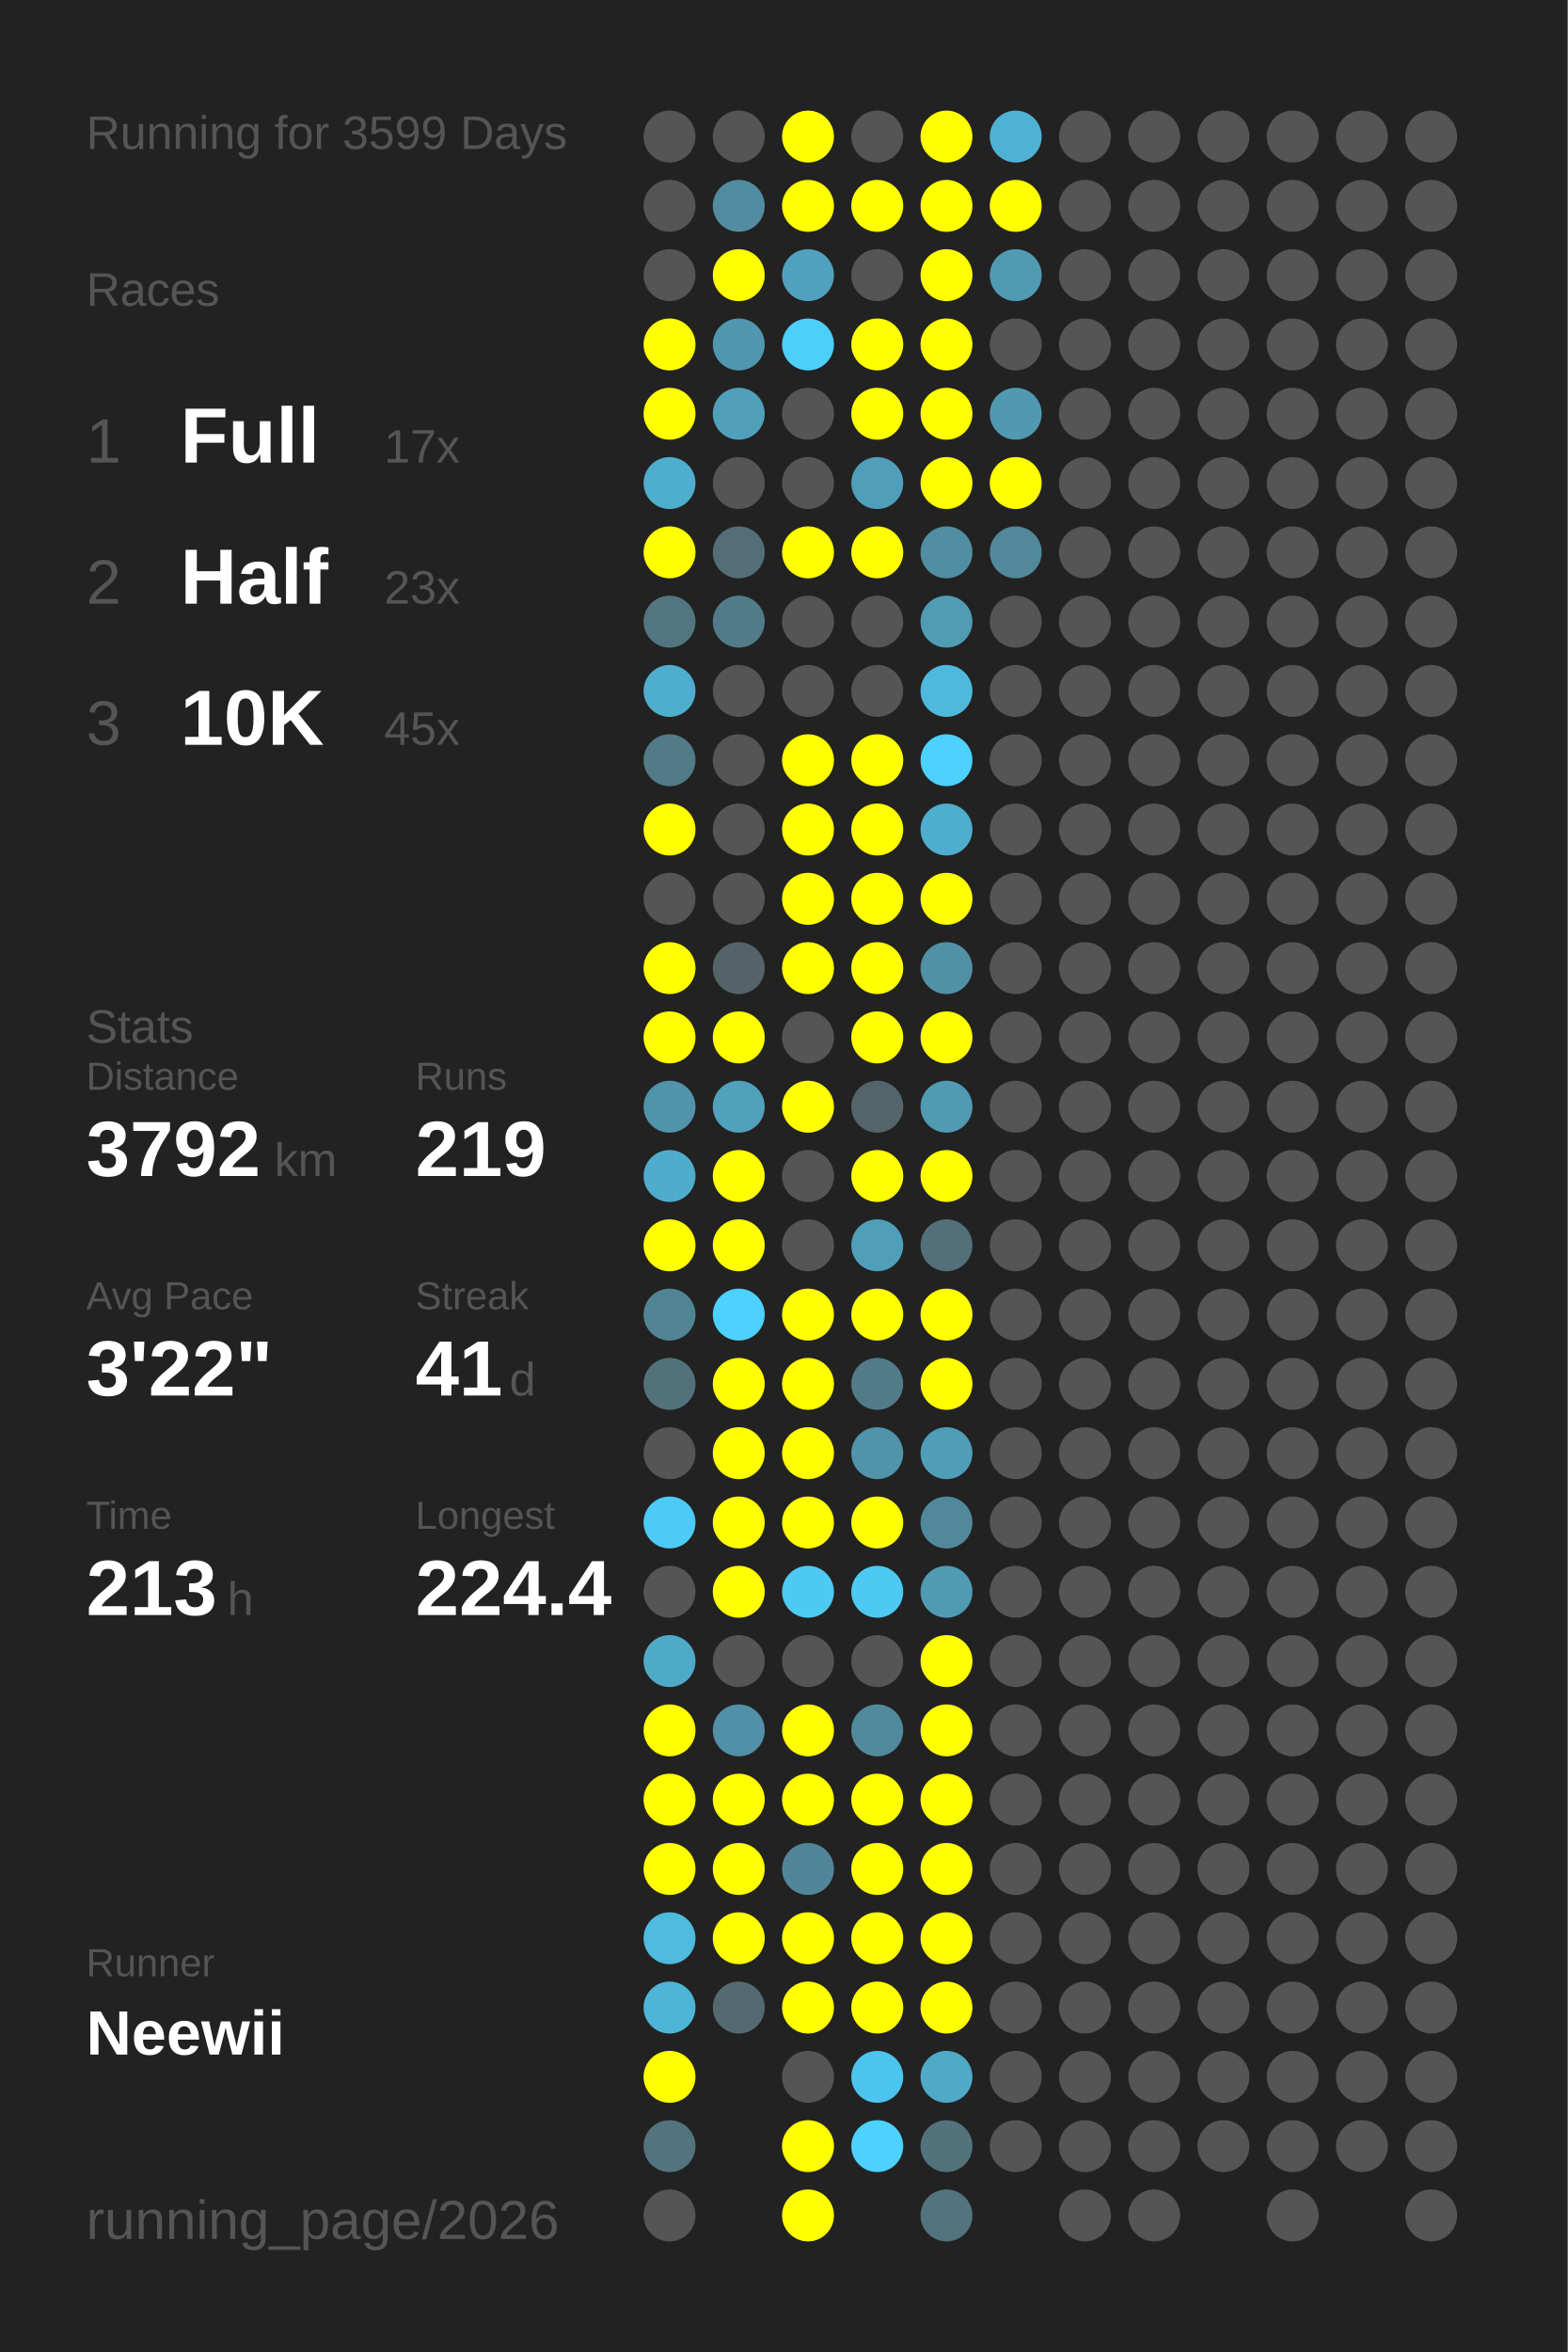
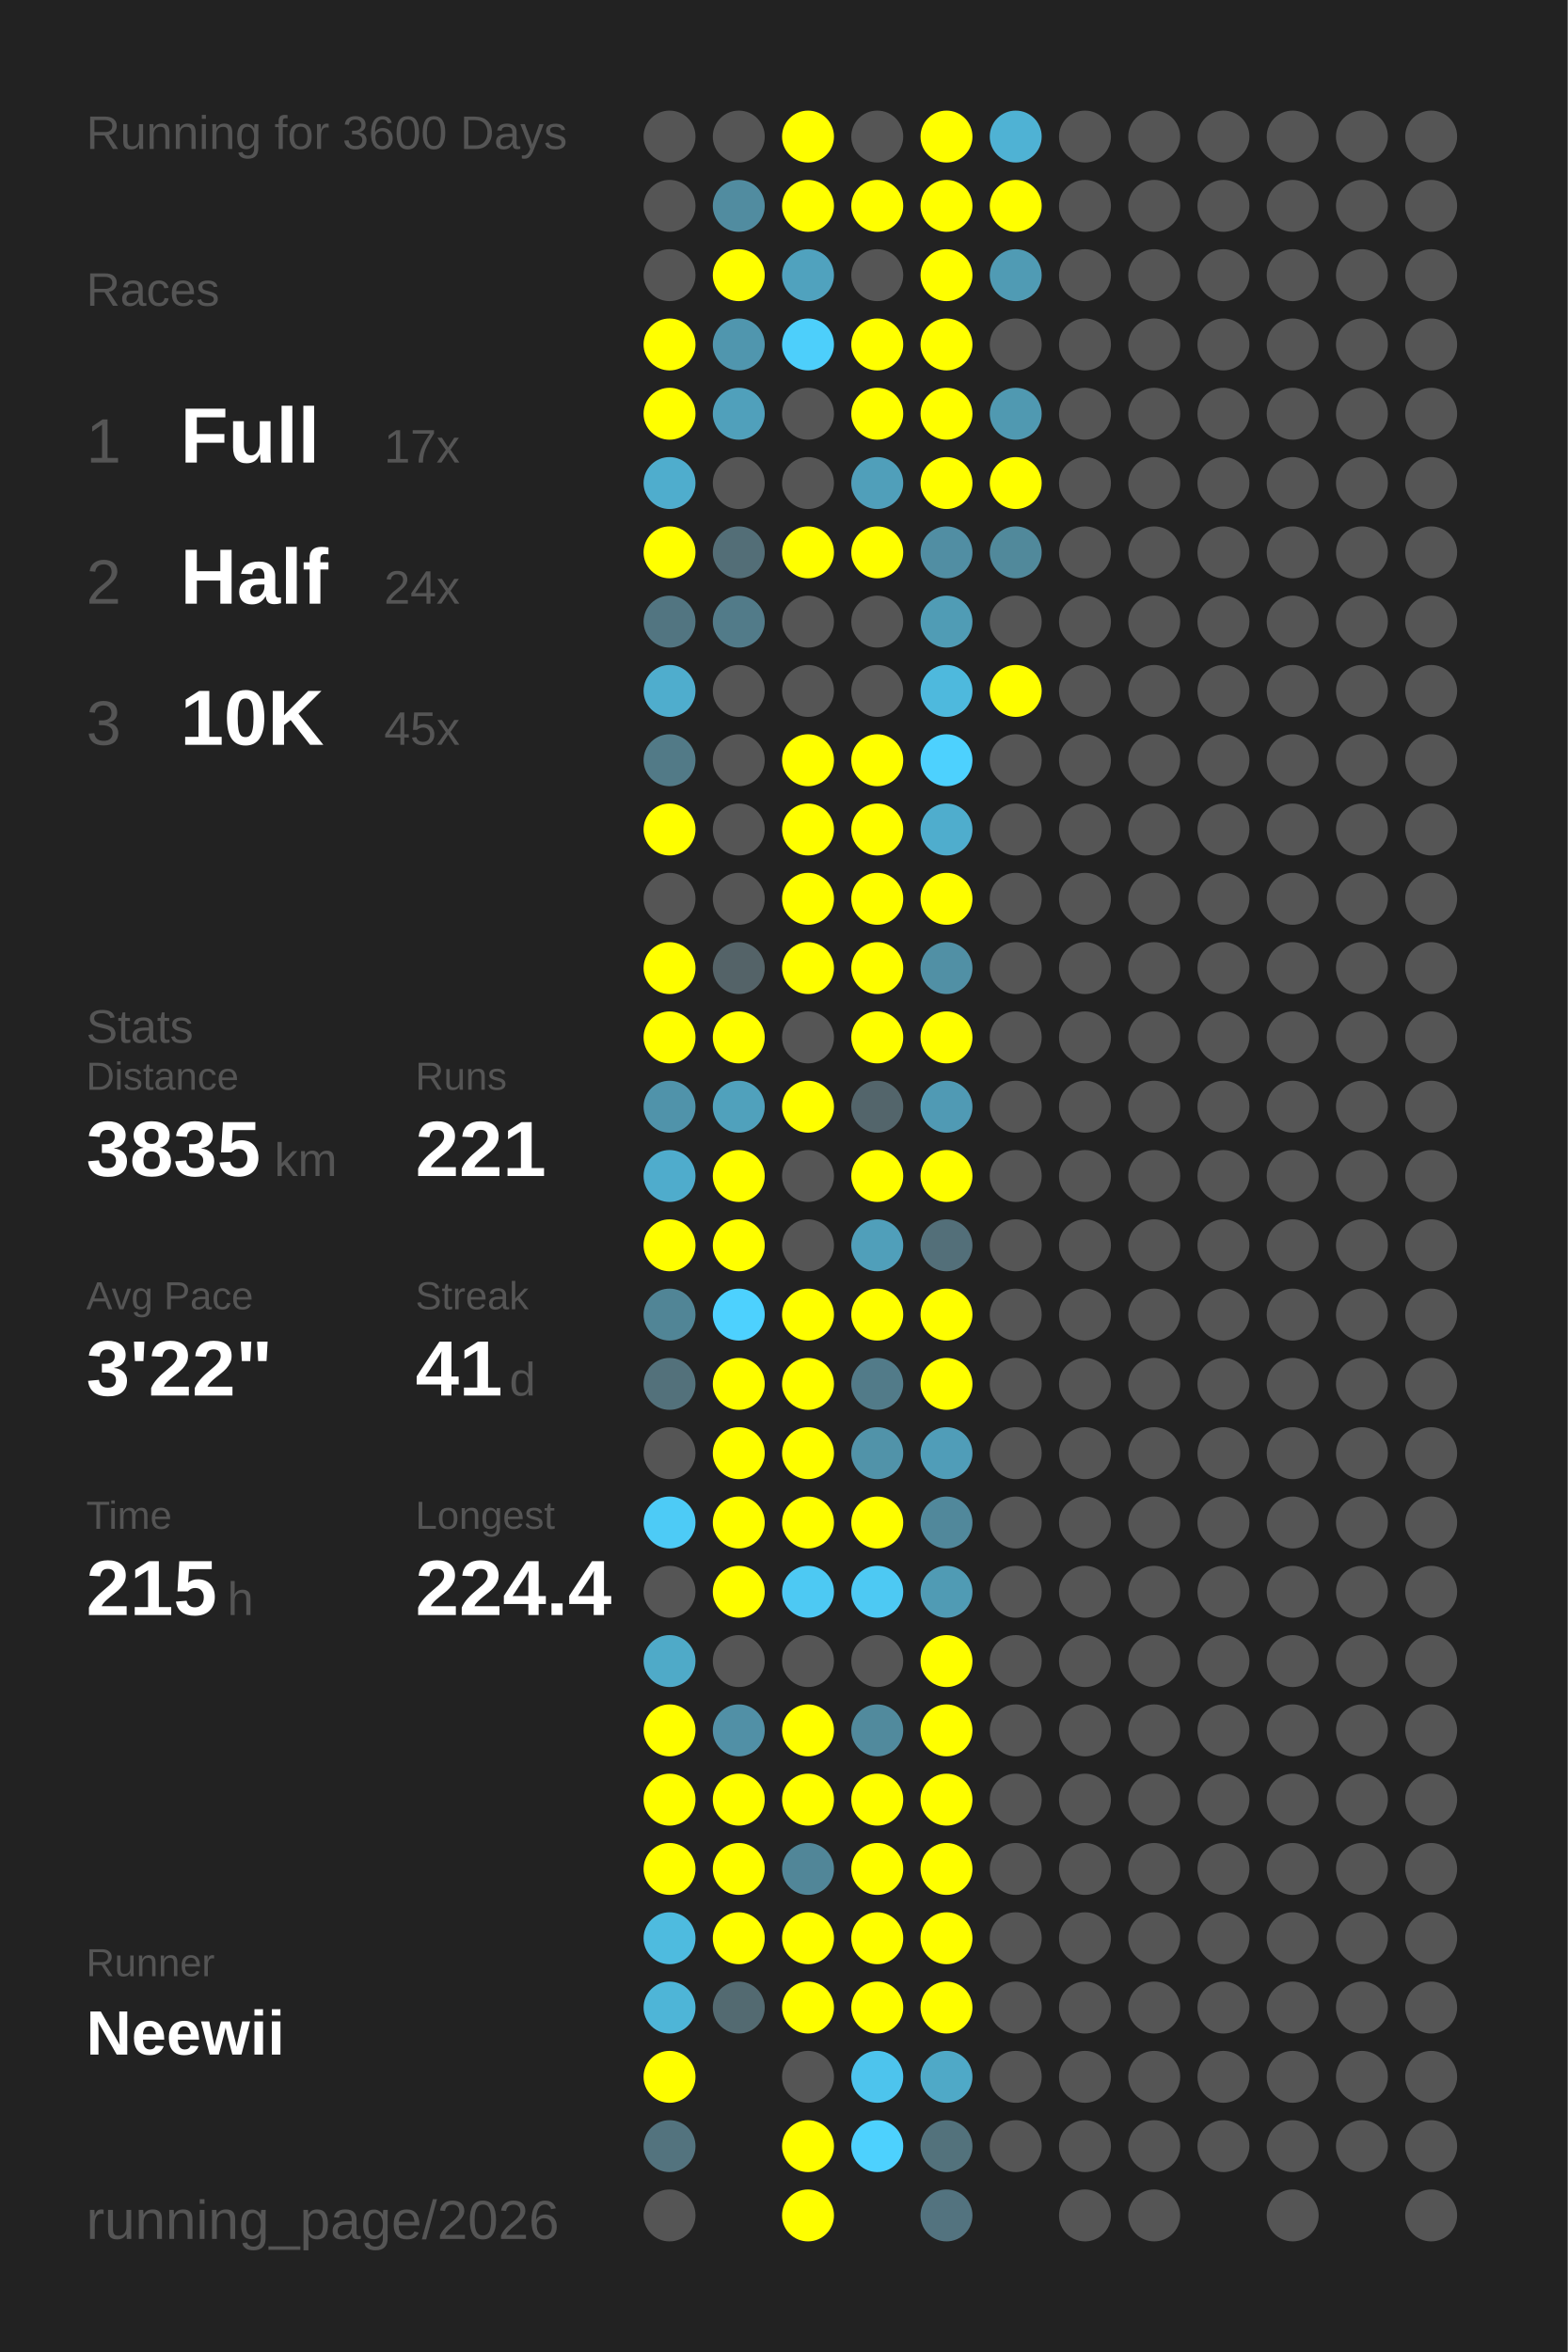
<svg xmlns="http://www.w3.org/2000/svg" baseProfile="full" height="300mm" version="1.1" viewBox="0,0,200,300" width="200mm">
  <defs />
  <rect fill="#222222" height="300" width="200" x="0" y="0" />
-   <text fill="#555555" style="font-size:6px; font-family:Arial;" x="11" y="19">Running for 3599 Days</text>
+   <text fill="#555555" style="font-size:6px; font-family:Arial;" x="11" y="19">Running for 3600 Days</text>
  <text fill="#555555" style="font-size:6px; font-family:Arial;" x="11" y="39">Races</text>
  <text fill="#555555" style="font-size:8px; font-family:Arial;" x="11" y="59">1</text>
  <text fill="#FFFFFF" style="font-size:10px; font-family:Arial; font-weight:bold;" x="23" y="59">Full</text>
  <text fill="#555555" style="font-size:6px; font-family:Arial;" x="49" y="59">17x</text>
  <text fill="#555555" style="font-size:8px; font-family:Arial;" x="11" y="77">2</text>
  <text fill="#FFFFFF" style="font-size:10px; font-family:Arial; font-weight:bold;" x="23" y="77">Half</text>
-   <text fill="#555555" style="font-size:6px; font-family:Arial;" x="49" y="77">23x</text>
+   <text fill="#555555" style="font-size:6px; font-family:Arial;" x="49" y="77">24x</text>
  <text fill="#555555" style="font-size:8px; font-family:Arial;" x="11" y="95">3</text>
  <text fill="#FFFFFF" style="font-size:10px; font-family:Arial; font-weight:bold;" x="23" y="95">10K</text>
  <text fill="#555555" style="font-size:6px; font-family:Arial;" x="49" y="95">45x</text>
  <text fill="#555555" style="font-size:6px; font-family:Arial;" x="11" y="133">Stats</text>
  <text fill="#555555" style="font-size:5px; font-family:Arial;" x="11" y="139">Distance</text>
-   <text fill="#FFFFFF" style="font-size:10px; font-family:Arial; font-weight:bold;" x="11" y="150">3792</text>
+   <text fill="#FFFFFF" style="font-size:10px; font-family:Arial; font-weight:bold;" x="11" y="150">3835</text>
  <text fill="#555555" style="font-size:6px; font-family:Arial;" x="35" y="150">km</text>
  <text fill="#555555" style="font-size:5px; font-family:Arial;" x="53" y="139">Runs</text>
-   <text fill="#FFFFFF" style="font-size:10px; font-family:Arial; font-weight:bold;" x="53" y="150">219</text>
+   <text fill="#FFFFFF" style="font-size:10px; font-family:Arial; font-weight:bold;" x="53" y="150">221</text>
  <text fill="#555555" style="font-size:5px; font-family:Arial;" x="11" y="167">Avg Pace</text>
  <text fill="#FFFFFF" style="font-size:10px; font-family:Arial; font-weight:bold;" x="11" y="178">3'22"</text>
  <text fill="#555555" style="font-size:5px; font-family:Arial;" x="53" y="167">Streak</text>
  <text fill="#FFFFFF" style="font-size:10px; font-family:Arial; font-weight:bold;" x="53" y="178">41</text>
  <text fill="#555555" style="font-size:6px; font-family:Arial;" x="65" y="178">d</text>
  <text fill="#555555" style="font-size:5px; font-family:Arial;" x="11" y="195">Time</text>
-   <text fill="#FFFFFF" style="font-size:10px; font-family:Arial; font-weight:bold;" x="11" y="206">213</text>
+   <text fill="#FFFFFF" style="font-size:10px; font-family:Arial; font-weight:bold;" x="11" y="206">215</text>
  <text fill="#555555" style="font-size:6px; font-family:Arial;" x="29" y="206">h</text>
  <text fill="#555555" style="font-size:5px; font-family:Arial;" x="53" y="195">Longest</text>
  <text fill="#FFFFFF" style="font-size:10px; font-family:Arial; font-weight:bold;" x="53" y="206">224.4</text>
  <text fill="#555555" style="font-size:5px; font-family:Arial;" x="11" y="252.065">Runner</text>
  <text fill="#FFFFFF" style="font-size:8px; font-family:Arial; font-weight:bold;" x="11" y="262.065">Neewii</text>
  <text fill="#555555" style="font-size:7px; font-family:Arial;" x="11" y="285.581">running_page/2026</text>
  <circle cx="85.417" cy="17.419" fill="#555555" r="3.312" />
  <circle cx="85.417" cy="26.258" fill="#555555" r="3.312" />
  <circle cx="85.417" cy="35.097" fill="#555555" r="3.312" />
  <circle cx="85.417" cy="43.935" fill="#FFFF00" r="3.312" />
  <circle cx="85.417" cy="52.774" fill="#FFFF00" r="3.312" />
  <circle cx="85.417" cy="61.613" fill="#4fadcd" r="3.312" />
  <circle cx="85.417" cy="70.452" fill="#FFFF00" r="3.312" />
  <circle cx="85.417" cy="79.29" fill="#527581" r="3.312" />
  <circle cx="85.417" cy="88.129" fill="#4fadcd" r="3.312" />
  <circle cx="85.417" cy="96.968" fill="#527a87" r="3.312" />
  <circle cx="85.417" cy="105.806" fill="#FFFF00" r="3.312" />
  <circle cx="85.417" cy="114.645" fill="#555555" r="3.312" />
  <circle cx="85.417" cy="123.484" fill="#FFFF00" r="3.312" />
  <circle cx="85.417" cy="132.323" fill="#FFFF00" r="3.312" />
  <circle cx="85.417" cy="141.161" fill="#5093aa" r="3.312" />
  <circle cx="85.417" cy="150" fill="#4faccc" r="3.312" />
  <circle cx="85.417" cy="158.839" fill="#FFFF00" r="3.312" />
  <circle cx="85.417" cy="167.677" fill="#518596" r="3.312" />
  <circle cx="85.417" cy="176.516" fill="#53717b" r="3.312" />
  <circle cx="85.417" cy="185.355" fill="#555555" r="3.312" />
  <circle cx="85.417" cy="194.194" fill="#4dcbf6" r="3.312" />
  <circle cx="85.417" cy="203.032" fill="#555555" r="3.312" />
  <circle cx="85.417" cy="211.871" fill="#4faac8" r="3.312" />
  <circle cx="85.417" cy="220.71" fill="#FFFF00" r="3.312" />
  <circle cx="85.417" cy="229.548" fill="#FFFF00" r="3.312" />
  <circle cx="85.417" cy="238.387" fill="#FFFF00" r="3.312" />
  <circle cx="85.417" cy="247.226" fill="#4ebbdf" r="3.312" />
  <circle cx="85.417" cy="256.065" fill="#4eb5d7" r="3.312" />
  <circle cx="85.417" cy="264.903" fill="#FFFF00" r="3.312" />
  <circle cx="85.417" cy="273.742" fill="#53737e" r="3.312" />
  <circle cx="85.417" cy="282.581" fill="#555555" r="3.312" />
  <circle cx="94.25" cy="17.419" fill="#555555" r="3.312" />
  <circle cx="94.25" cy="26.258" fill="#518ca0" r="3.312" />
  <circle cx="94.25" cy="35.097" fill="#FFFF00" r="3.312" />
  <circle cx="94.25" cy="43.935" fill="#5096ae" r="3.312" />
  <circle cx="94.25" cy="52.774" fill="#50a0bb" r="3.312" />
  <circle cx="94.25" cy="61.613" fill="#555555" r="3.312" />
  <circle cx="94.25" cy="70.452" fill="#536e77" r="3.312" />
  <circle cx="94.25" cy="79.29" fill="#527b89" r="3.312" />
  <circle cx="94.25" cy="88.129" fill="#555555" r="3.312" />
  <circle cx="94.25" cy="96.968" fill="#555555" r="3.312" />
  <circle cx="94.25" cy="105.806" fill="#555555" r="3.312" />
  <circle cx="94.25" cy="114.645" fill="#555555" r="3.312" />
  <circle cx="94.25" cy="123.484" fill="#546368" r="3.312" />
  <circle cx="94.25" cy="132.323" fill="#FFFF00" r="3.312" />
  <circle cx="94.25" cy="141.161" fill="#50a1bc" r="3.312" />
  <circle cx="94.25" cy="150" fill="#FFFF00" r="3.312" />
  <circle cx="94.25" cy="158.839" fill="#FFFF00" r="3.312" />
  <circle cx="94.25" cy="167.677" fill="#4dd1fe" r="3.312" />
  <circle cx="94.25" cy="176.516" fill="#FFFF00" r="3.312" />
  <circle cx="94.25" cy="185.355" fill="#FFFF00" r="3.312" />
  <circle cx="94.25" cy="194.194" fill="#FFFF00" r="3.312" />
  <circle cx="94.25" cy="203.032" fill="#FFFF00" r="3.312" />
  <circle cx="94.25" cy="211.871" fill="#555555" r="3.312" />
  <circle cx="94.25" cy="220.71" fill="#5190a6" r="3.312" />
  <circle cx="94.25" cy="229.548" fill="#FFFF00" r="3.312" />
  <circle cx="94.25" cy="238.387" fill="#FFFF00" r="3.312" />
  <circle cx="94.25" cy="247.226" fill="#FFFF00" r="3.312" />
  <circle cx="94.25" cy="256.065" fill="#536a71" r="3.312" />
  <circle cx="103.083" cy="17.419" fill="#FFFF00" r="3.312" />
  <circle cx="103.083" cy="26.258" fill="#FFFF00" r="3.312" />
  <circle cx="103.083" cy="35.097" fill="#50a2be" r="3.312" />
  <circle cx="103.083" cy="43.935" fill="#4dcffb" r="3.312" />
  <circle cx="103.083" cy="52.774" fill="#555555" r="3.312" />
  <circle cx="103.083" cy="61.613" fill="#555555" r="3.312" />
  <circle cx="103.083" cy="70.452" fill="#FFFF00" r="3.312" />
  <circle cx="103.083" cy="79.29" fill="#555555" r="3.312" />
  <circle cx="103.083" cy="88.129" fill="#555555" r="3.312" />
  <circle cx="103.083" cy="96.968" fill="#FFFF00" r="3.312" />
  <circle cx="103.083" cy="105.806" fill="#FFFF00" r="3.312" />
  <circle cx="103.083" cy="114.645" fill="#FFFF00" r="3.312" />
  <circle cx="103.083" cy="123.484" fill="#FFFF00" r="3.312" />
  <circle cx="103.083" cy="132.323" fill="#555555" r="3.312" />
  <circle cx="103.083" cy="141.161" fill="#FFFF00" r="3.312" />
  <circle cx="103.083" cy="150" fill="#555555" r="3.312" />
  <circle cx="103.083" cy="158.839" fill="#555555" r="3.312" />
  <circle cx="103.083" cy="167.677" fill="#FFFF00" r="3.312" />
  <circle cx="103.083" cy="176.516" fill="#FFFF00" r="3.312" />
  <circle cx="103.083" cy="185.355" fill="#FFFF00" r="3.312" />
  <circle cx="103.083" cy="194.194" fill="#FFFF00" r="3.312" />
  <circle cx="103.083" cy="203.032" fill="#4dc9f3" r="3.312" />
  <circle cx="103.083" cy="211.871" fill="#555555" r="3.312" />
  <circle cx="103.083" cy="220.71" fill="#FFFF00" r="3.312" />
  <circle cx="103.083" cy="229.548" fill="#FFFF00" r="3.312" />
  <circle cx="103.083" cy="238.387" fill="#518698" r="3.312" />
  <circle cx="103.083" cy="247.226" fill="#FFFF00" r="3.312" />
  <circle cx="103.083" cy="256.065" fill="#FFFF00" r="3.312" />
  <circle cx="103.083" cy="264.903" fill="#555555" r="3.312" />
  <circle cx="103.083" cy="273.742" fill="#FFFF00" r="3.312" />
  <circle cx="103.083" cy="282.581" fill="#FFFF00" r="3.312" />
  <circle cx="111.917" cy="17.419" fill="#555555" r="3.312" />
  <circle cx="111.917" cy="26.258" fill="#FFFF00" r="3.312" />
  <circle cx="111.917" cy="35.097" fill="#555555" r="3.312" />
  <circle cx="111.917" cy="43.935" fill="#FFFF00" r="3.312" />
  <circle cx="111.917" cy="52.774" fill="#FFFF00" r="3.312" />
  <circle cx="111.917" cy="61.613" fill="#509fba" r="3.312" />
  <circle cx="111.917" cy="70.452" fill="#FFFF00" r="3.312" />
  <circle cx="111.917" cy="79.29" fill="#555555" r="3.312" />
  <circle cx="111.917" cy="88.129" fill="#555555" r="3.312" />
  <circle cx="111.917" cy="96.968" fill="#FFFF00" r="3.312" />
  <circle cx="111.917" cy="105.806" fill="#FFFF00" r="3.312" />
  <circle cx="111.917" cy="114.645" fill="#FFFF00" r="3.312" />
  <circle cx="111.917" cy="123.484" fill="#FFFF00" r="3.312" />
  <circle cx="111.917" cy="132.323" fill="#FFFF00" r="3.312" />
  <circle cx="111.917" cy="141.161" fill="#53656b" r="3.312" />
  <circle cx="111.917" cy="150" fill="#FFFF00" r="3.312" />
  <circle cx="111.917" cy="158.839" fill="#509fba" r="3.312" />
  <circle cx="111.917" cy="167.677" fill="#FFFF00" r="3.312" />
  <circle cx="111.917" cy="176.516" fill="#527b89" r="3.312" />
  <circle cx="111.917" cy="185.355" fill="#5193a9" r="3.312" />
  <circle cx="111.917" cy="194.194" fill="#FFFF00" r="3.312" />
  <circle cx="111.917" cy="203.032" fill="#4dc9f3" r="3.312" />
  <circle cx="111.917" cy="211.871" fill="#555555" r="3.312" />
  <circle cx="111.917" cy="220.71" fill="#518a9d" r="3.312" />
  <circle cx="111.917" cy="229.548" fill="#FFFF00" r="3.312" />
  <circle cx="111.917" cy="238.387" fill="#FFFF00" r="3.312" />
  <circle cx="111.917" cy="247.226" fill="#FFFF00" r="3.312" />
  <circle cx="111.917" cy="256.065" fill="#FFFF00" r="3.312" />
  <circle cx="111.917" cy="264.903" fill="#4dc4ed" r="3.312" />
  <circle cx="111.917" cy="273.742" fill="#4dd1fe" r="3.312" />
  <circle cx="120.75" cy="17.419" fill="#FFFF00" r="3.312" />
  <circle cx="120.75" cy="26.258" fill="#FFFF00" r="3.312" />
  <circle cx="120.75" cy="35.097" fill="#FFFF00" r="3.312" />
  <circle cx="120.75" cy="43.935" fill="#FFFF00" r="3.312" />
  <circle cx="120.75" cy="52.774" fill="#FFFF00" r="3.312" />
  <circle cx="120.75" cy="61.613" fill="#FFFF00" r="3.312" />
  <circle cx="120.75" cy="70.452" fill="#518ea3" r="3.312" />
  <circle cx="120.75" cy="79.29" fill="#509cb5" r="3.312" />
  <circle cx="120.75" cy="88.129" fill="#4eb9dd" r="3.312" />
  <circle cx="120.75" cy="96.968" fill="#4dd1fe" r="3.312" />
  <circle cx="120.75" cy="105.806" fill="#4fadcd" r="3.312" />
  <circle cx="120.75" cy="114.645" fill="#FFFF00" r="3.312" />
  <circle cx="120.75" cy="123.484" fill="#5190a5" r="3.312" />
  <circle cx="120.75" cy="132.323" fill="#FFFF00" r="3.312" />
  <circle cx="120.75" cy="141.161" fill="#509ab4" r="3.312" />
  <circle cx="120.75" cy="150" fill="#FFFF00" r="3.312" />
  <circle cx="120.75" cy="158.839" fill="#536f79" r="3.312" />
  <circle cx="120.75" cy="167.677" fill="#FFFF00" r="3.312" />
  <circle cx="120.75" cy="176.516" fill="#FFFF00" r="3.312" />
  <circle cx="120.75" cy="185.355" fill="#509db8" r="3.312" />
  <circle cx="120.75" cy="194.194" fill="#51889b" r="3.312" />
  <circle cx="120.75" cy="203.032" fill="#509bb4" r="3.312" />
  <circle cx="120.75" cy="211.871" fill="#FFFF00" r="3.312" />
  <circle cx="120.75" cy="220.71" fill="#FFFF00" r="3.312" />
  <circle cx="120.75" cy="229.548" fill="#FFFF00" r="3.312" />
  <circle cx="120.75" cy="238.387" fill="#FFFF00" r="3.312" />
  <circle cx="120.75" cy="247.226" fill="#FFFF00" r="3.312" />
  <circle cx="120.75" cy="256.065" fill="#FFFF00" r="3.312" />
  <circle cx="120.75" cy="264.903" fill="#4fa9c7" r="3.312" />
  <circle cx="120.75" cy="273.742" fill="#53727c" r="3.312" />
  <circle cx="120.75" cy="282.581" fill="#53737f" r="3.312" />
  <circle cx="129.583" cy="17.419" fill="#4fb2d4" r="3.312" />
  <circle cx="129.583" cy="26.258" fill="#FFFF00" r="3.312" />
  <circle cx="129.583" cy="35.097" fill="#509bb4" r="3.312" />
  <circle cx="129.583" cy="43.935" fill="#555555" r="3.312" />
  <circle cx="129.583" cy="52.774" fill="#5099b1" r="3.312" />
  <circle cx="129.583" cy="61.613" fill="#FFFF00" r="3.312" />
  <circle cx="129.583" cy="70.452" fill="#51899b" r="3.312" />
  <circle cx="129.583" cy="79.29" fill="#555555" r="3.312" />
-   <circle cx="129.583" cy="88.129" fill="#555555" r="3.312" />
+   <circle cx="129.583" cy="88.129" fill="#FFFF00" r="3.312" />
  <circle cx="129.583" cy="96.968" fill="#555555" r="3.312" />
  <circle cx="129.583" cy="105.806" fill="#555555" r="3.312" />
  <circle cx="129.583" cy="114.645" fill="#555555" r="3.312" />
  <circle cx="129.583" cy="123.484" fill="#555555" r="3.312" />
  <circle cx="129.583" cy="132.323" fill="#555555" r="3.312" />
  <circle cx="129.583" cy="141.161" fill="#555555" r="3.312" />
  <circle cx="129.583" cy="150" fill="#555555" r="3.312" />
  <circle cx="129.583" cy="158.839" fill="#555555" r="3.312" />
  <circle cx="129.583" cy="167.677" fill="#555555" r="3.312" />
  <circle cx="129.583" cy="176.516" fill="#555555" r="3.312" />
  <circle cx="129.583" cy="185.355" fill="#555555" r="3.312" />
  <circle cx="129.583" cy="194.194" fill="#555555" r="3.312" />
  <circle cx="129.583" cy="203.032" fill="#555555" r="3.312" />
  <circle cx="129.583" cy="211.871" fill="#555555" r="3.312" />
  <circle cx="129.583" cy="220.71" fill="#555555" r="3.312" />
  <circle cx="129.583" cy="229.548" fill="#555555" r="3.312" />
  <circle cx="129.583" cy="238.387" fill="#555555" r="3.312" />
  <circle cx="129.583" cy="247.226" fill="#555555" r="3.312" />
  <circle cx="129.583" cy="256.065" fill="#555555" r="3.312" />
  <circle cx="129.583" cy="264.903" fill="#555555" r="3.312" />
  <circle cx="129.583" cy="273.742" fill="#555555" r="3.312" />
  <circle cx="138.417" cy="17.419" fill="#555555" r="3.312" />
  <circle cx="138.417" cy="26.258" fill="#555555" r="3.312" />
  <circle cx="138.417" cy="35.097" fill="#555555" r="3.312" />
  <circle cx="138.417" cy="43.935" fill="#555555" r="3.312" />
  <circle cx="138.417" cy="52.774" fill="#555555" r="3.312" />
  <circle cx="138.417" cy="61.613" fill="#555555" r="3.312" />
  <circle cx="138.417" cy="70.452" fill="#555555" r="3.312" />
  <circle cx="138.417" cy="79.29" fill="#555555" r="3.312" />
  <circle cx="138.417" cy="88.129" fill="#555555" r="3.312" />
  <circle cx="138.417" cy="96.968" fill="#555555" r="3.312" />
  <circle cx="138.417" cy="105.806" fill="#555555" r="3.312" />
  <circle cx="138.417" cy="114.645" fill="#555555" r="3.312" />
  <circle cx="138.417" cy="123.484" fill="#555555" r="3.312" />
  <circle cx="138.417" cy="132.323" fill="#555555" r="3.312" />
  <circle cx="138.417" cy="141.161" fill="#555555" r="3.312" />
  <circle cx="138.417" cy="150" fill="#555555" r="3.312" />
  <circle cx="138.417" cy="158.839" fill="#555555" r="3.312" />
  <circle cx="138.417" cy="167.677" fill="#555555" r="3.312" />
  <circle cx="138.417" cy="176.516" fill="#555555" r="3.312" />
  <circle cx="138.417" cy="185.355" fill="#555555" r="3.312" />
  <circle cx="138.417" cy="194.194" fill="#555555" r="3.312" />
  <circle cx="138.417" cy="203.032" fill="#555555" r="3.312" />
  <circle cx="138.417" cy="211.871" fill="#555555" r="3.312" />
  <circle cx="138.417" cy="220.71" fill="#555555" r="3.312" />
  <circle cx="138.417" cy="229.548" fill="#555555" r="3.312" />
  <circle cx="138.417" cy="238.387" fill="#555555" r="3.312" />
  <circle cx="138.417" cy="247.226" fill="#555555" r="3.312" />
  <circle cx="138.417" cy="256.065" fill="#555555" r="3.312" />
  <circle cx="138.417" cy="264.903" fill="#555555" r="3.312" />
  <circle cx="138.417" cy="273.742" fill="#555555" r="3.312" />
  <circle cx="138.417" cy="282.581" fill="#555555" r="3.312" />
  <circle cx="147.25" cy="17.419" fill="#555555" r="3.312" />
  <circle cx="147.25" cy="26.258" fill="#555555" r="3.312" />
  <circle cx="147.25" cy="35.097" fill="#555555" r="3.312" />
  <circle cx="147.25" cy="43.935" fill="#555555" r="3.312" />
  <circle cx="147.25" cy="52.774" fill="#555555" r="3.312" />
  <circle cx="147.25" cy="61.613" fill="#555555" r="3.312" />
  <circle cx="147.25" cy="70.452" fill="#555555" r="3.312" />
  <circle cx="147.25" cy="79.29" fill="#555555" r="3.312" />
  <circle cx="147.25" cy="88.129" fill="#555555" r="3.312" />
  <circle cx="147.25" cy="96.968" fill="#555555" r="3.312" />
  <circle cx="147.25" cy="105.806" fill="#555555" r="3.312" />
  <circle cx="147.25" cy="114.645" fill="#555555" r="3.312" />
  <circle cx="147.25" cy="123.484" fill="#555555" r="3.312" />
  <circle cx="147.25" cy="132.323" fill="#555555" r="3.312" />
  <circle cx="147.25" cy="141.161" fill="#555555" r="3.312" />
  <circle cx="147.25" cy="150" fill="#555555" r="3.312" />
  <circle cx="147.25" cy="158.839" fill="#555555" r="3.312" />
  <circle cx="147.25" cy="167.677" fill="#555555" r="3.312" />
  <circle cx="147.25" cy="176.516" fill="#555555" r="3.312" />
  <circle cx="147.25" cy="185.355" fill="#555555" r="3.312" />
  <circle cx="147.25" cy="194.194" fill="#555555" r="3.312" />
  <circle cx="147.25" cy="203.032" fill="#555555" r="3.312" />
  <circle cx="147.25" cy="211.871" fill="#555555" r="3.312" />
  <circle cx="147.25" cy="220.71" fill="#555555" r="3.312" />
  <circle cx="147.25" cy="229.548" fill="#555555" r="3.312" />
  <circle cx="147.25" cy="238.387" fill="#555555" r="3.312" />
  <circle cx="147.25" cy="247.226" fill="#555555" r="3.312" />
  <circle cx="147.25" cy="256.065" fill="#555555" r="3.312" />
  <circle cx="147.25" cy="264.903" fill="#555555" r="3.312" />
  <circle cx="147.25" cy="273.742" fill="#555555" r="3.312" />
  <circle cx="147.25" cy="282.581" fill="#555555" r="3.312" />
  <circle cx="156.083" cy="17.419" fill="#555555" r="3.312" />
  <circle cx="156.083" cy="26.258" fill="#555555" r="3.312" />
  <circle cx="156.083" cy="35.097" fill="#555555" r="3.312" />
  <circle cx="156.083" cy="43.935" fill="#555555" r="3.312" />
  <circle cx="156.083" cy="52.774" fill="#555555" r="3.312" />
  <circle cx="156.083" cy="61.613" fill="#555555" r="3.312" />
  <circle cx="156.083" cy="70.452" fill="#555555" r="3.312" />
  <circle cx="156.083" cy="79.29" fill="#555555" r="3.312" />
  <circle cx="156.083" cy="88.129" fill="#555555" r="3.312" />
  <circle cx="156.083" cy="96.968" fill="#555555" r="3.312" />
  <circle cx="156.083" cy="105.806" fill="#555555" r="3.312" />
  <circle cx="156.083" cy="114.645" fill="#555555" r="3.312" />
  <circle cx="156.083" cy="123.484" fill="#555555" r="3.312" />
  <circle cx="156.083" cy="132.323" fill="#555555" r="3.312" />
  <circle cx="156.083" cy="141.161" fill="#555555" r="3.312" />
  <circle cx="156.083" cy="150" fill="#555555" r="3.312" />
  <circle cx="156.083" cy="158.839" fill="#555555" r="3.312" />
  <circle cx="156.083" cy="167.677" fill="#555555" r="3.312" />
  <circle cx="156.083" cy="176.516" fill="#555555" r="3.312" />
  <circle cx="156.083" cy="185.355" fill="#555555" r="3.312" />
  <circle cx="156.083" cy="194.194" fill="#555555" r="3.312" />
  <circle cx="156.083" cy="203.032" fill="#555555" r="3.312" />
  <circle cx="156.083" cy="211.871" fill="#555555" r="3.312" />
  <circle cx="156.083" cy="220.71" fill="#555555" r="3.312" />
  <circle cx="156.083" cy="229.548" fill="#555555" r="3.312" />
  <circle cx="156.083" cy="238.387" fill="#555555" r="3.312" />
  <circle cx="156.083" cy="247.226" fill="#555555" r="3.312" />
  <circle cx="156.083" cy="256.065" fill="#555555" r="3.312" />
  <circle cx="156.083" cy="264.903" fill="#555555" r="3.312" />
  <circle cx="156.083" cy="273.742" fill="#555555" r="3.312" />
  <circle cx="164.917" cy="17.419" fill="#555555" r="3.312" />
  <circle cx="164.917" cy="26.258" fill="#555555" r="3.312" />
  <circle cx="164.917" cy="35.097" fill="#555555" r="3.312" />
  <circle cx="164.917" cy="43.935" fill="#555555" r="3.312" />
  <circle cx="164.917" cy="52.774" fill="#555555" r="3.312" />
  <circle cx="164.917" cy="61.613" fill="#555555" r="3.312" />
  <circle cx="164.917" cy="70.452" fill="#555555" r="3.312" />
  <circle cx="164.917" cy="79.29" fill="#555555" r="3.312" />
  <circle cx="164.917" cy="88.129" fill="#555555" r="3.312" />
  <circle cx="164.917" cy="96.968" fill="#555555" r="3.312" />
  <circle cx="164.917" cy="105.806" fill="#555555" r="3.312" />
  <circle cx="164.917" cy="114.645" fill="#555555" r="3.312" />
  <circle cx="164.917" cy="123.484" fill="#555555" r="3.312" />
  <circle cx="164.917" cy="132.323" fill="#555555" r="3.312" />
  <circle cx="164.917" cy="141.161" fill="#555555" r="3.312" />
  <circle cx="164.917" cy="150" fill="#555555" r="3.312" />
  <circle cx="164.917" cy="158.839" fill="#555555" r="3.312" />
  <circle cx="164.917" cy="167.677" fill="#555555" r="3.312" />
  <circle cx="164.917" cy="176.516" fill="#555555" r="3.312" />
  <circle cx="164.917" cy="185.355" fill="#555555" r="3.312" />
  <circle cx="164.917" cy="194.194" fill="#555555" r="3.312" />
  <circle cx="164.917" cy="203.032" fill="#555555" r="3.312" />
  <circle cx="164.917" cy="211.871" fill="#555555" r="3.312" />
  <circle cx="164.917" cy="220.71" fill="#555555" r="3.312" />
  <circle cx="164.917" cy="229.548" fill="#555555" r="3.312" />
  <circle cx="164.917" cy="238.387" fill="#555555" r="3.312" />
  <circle cx="164.917" cy="247.226" fill="#555555" r="3.312" />
  <circle cx="164.917" cy="256.065" fill="#555555" r="3.312" />
  <circle cx="164.917" cy="264.903" fill="#555555" r="3.312" />
  <circle cx="164.917" cy="273.742" fill="#555555" r="3.312" />
  <circle cx="164.917" cy="282.581" fill="#555555" r="3.312" />
  <circle cx="173.75" cy="17.419" fill="#555555" r="3.312" />
  <circle cx="173.75" cy="26.258" fill="#555555" r="3.312" />
  <circle cx="173.75" cy="35.097" fill="#555555" r="3.312" />
  <circle cx="173.75" cy="43.935" fill="#555555" r="3.312" />
  <circle cx="173.75" cy="52.774" fill="#555555" r="3.312" />
  <circle cx="173.75" cy="61.613" fill="#555555" r="3.312" />
  <circle cx="173.75" cy="70.452" fill="#555555" r="3.312" />
  <circle cx="173.75" cy="79.29" fill="#555555" r="3.312" />
  <circle cx="173.75" cy="88.129" fill="#555555" r="3.312" />
  <circle cx="173.75" cy="96.968" fill="#555555" r="3.312" />
  <circle cx="173.75" cy="105.806" fill="#555555" r="3.312" />
  <circle cx="173.75" cy="114.645" fill="#555555" r="3.312" />
  <circle cx="173.75" cy="123.484" fill="#555555" r="3.312" />
  <circle cx="173.75" cy="132.323" fill="#555555" r="3.312" />
  <circle cx="173.75" cy="141.161" fill="#555555" r="3.312" />
  <circle cx="173.75" cy="150" fill="#555555" r="3.312" />
  <circle cx="173.75" cy="158.839" fill="#555555" r="3.312" />
  <circle cx="173.75" cy="167.677" fill="#555555" r="3.312" />
  <circle cx="173.75" cy="176.516" fill="#555555" r="3.312" />
  <circle cx="173.75" cy="185.355" fill="#555555" r="3.312" />
  <circle cx="173.75" cy="194.194" fill="#555555" r="3.312" />
  <circle cx="173.75" cy="203.032" fill="#555555" r="3.312" />
  <circle cx="173.75" cy="211.871" fill="#555555" r="3.312" />
  <circle cx="173.75" cy="220.71" fill="#555555" r="3.312" />
  <circle cx="173.75" cy="229.548" fill="#555555" r="3.312" />
  <circle cx="173.75" cy="238.387" fill="#555555" r="3.312" />
  <circle cx="173.75" cy="247.226" fill="#555555" r="3.312" />
  <circle cx="173.75" cy="256.065" fill="#555555" r="3.312" />
  <circle cx="173.75" cy="264.903" fill="#555555" r="3.312" />
  <circle cx="173.75" cy="273.742" fill="#555555" r="3.312" />
  <circle cx="182.583" cy="17.419" fill="#555555" r="3.312" />
  <circle cx="182.583" cy="26.258" fill="#555555" r="3.312" />
  <circle cx="182.583" cy="35.097" fill="#555555" r="3.312" />
  <circle cx="182.583" cy="43.935" fill="#555555" r="3.312" />
  <circle cx="182.583" cy="52.774" fill="#555555" r="3.312" />
  <circle cx="182.583" cy="61.613" fill="#555555" r="3.312" />
  <circle cx="182.583" cy="70.452" fill="#555555" r="3.312" />
  <circle cx="182.583" cy="79.29" fill="#555555" r="3.312" />
  <circle cx="182.583" cy="88.129" fill="#555555" r="3.312" />
  <circle cx="182.583" cy="96.968" fill="#555555" r="3.312" />
  <circle cx="182.583" cy="105.806" fill="#555555" r="3.312" />
  <circle cx="182.583" cy="114.645" fill="#555555" r="3.312" />
  <circle cx="182.583" cy="123.484" fill="#555555" r="3.312" />
  <circle cx="182.583" cy="132.323" fill="#555555" r="3.312" />
  <circle cx="182.583" cy="141.161" fill="#555555" r="3.312" />
  <circle cx="182.583" cy="150" fill="#555555" r="3.312" />
  <circle cx="182.583" cy="158.839" fill="#555555" r="3.312" />
  <circle cx="182.583" cy="167.677" fill="#555555" r="3.312" />
  <circle cx="182.583" cy="176.516" fill="#555555" r="3.312" />
  <circle cx="182.583" cy="185.355" fill="#555555" r="3.312" />
  <circle cx="182.583" cy="194.194" fill="#555555" r="3.312" />
  <circle cx="182.583" cy="203.032" fill="#555555" r="3.312" />
  <circle cx="182.583" cy="211.871" fill="#555555" r="3.312" />
  <circle cx="182.583" cy="220.71" fill="#555555" r="3.312" />
  <circle cx="182.583" cy="229.548" fill="#555555" r="3.312" />
  <circle cx="182.583" cy="238.387" fill="#555555" r="3.312" />
  <circle cx="182.583" cy="247.226" fill="#555555" r="3.312" />
  <circle cx="182.583" cy="256.065" fill="#555555" r="3.312" />
  <circle cx="182.583" cy="264.903" fill="#555555" r="3.312" />
  <circle cx="182.583" cy="273.742" fill="#555555" r="3.312" />
  <circle cx="182.583" cy="282.581" fill="#555555" r="3.312" />
</svg>
